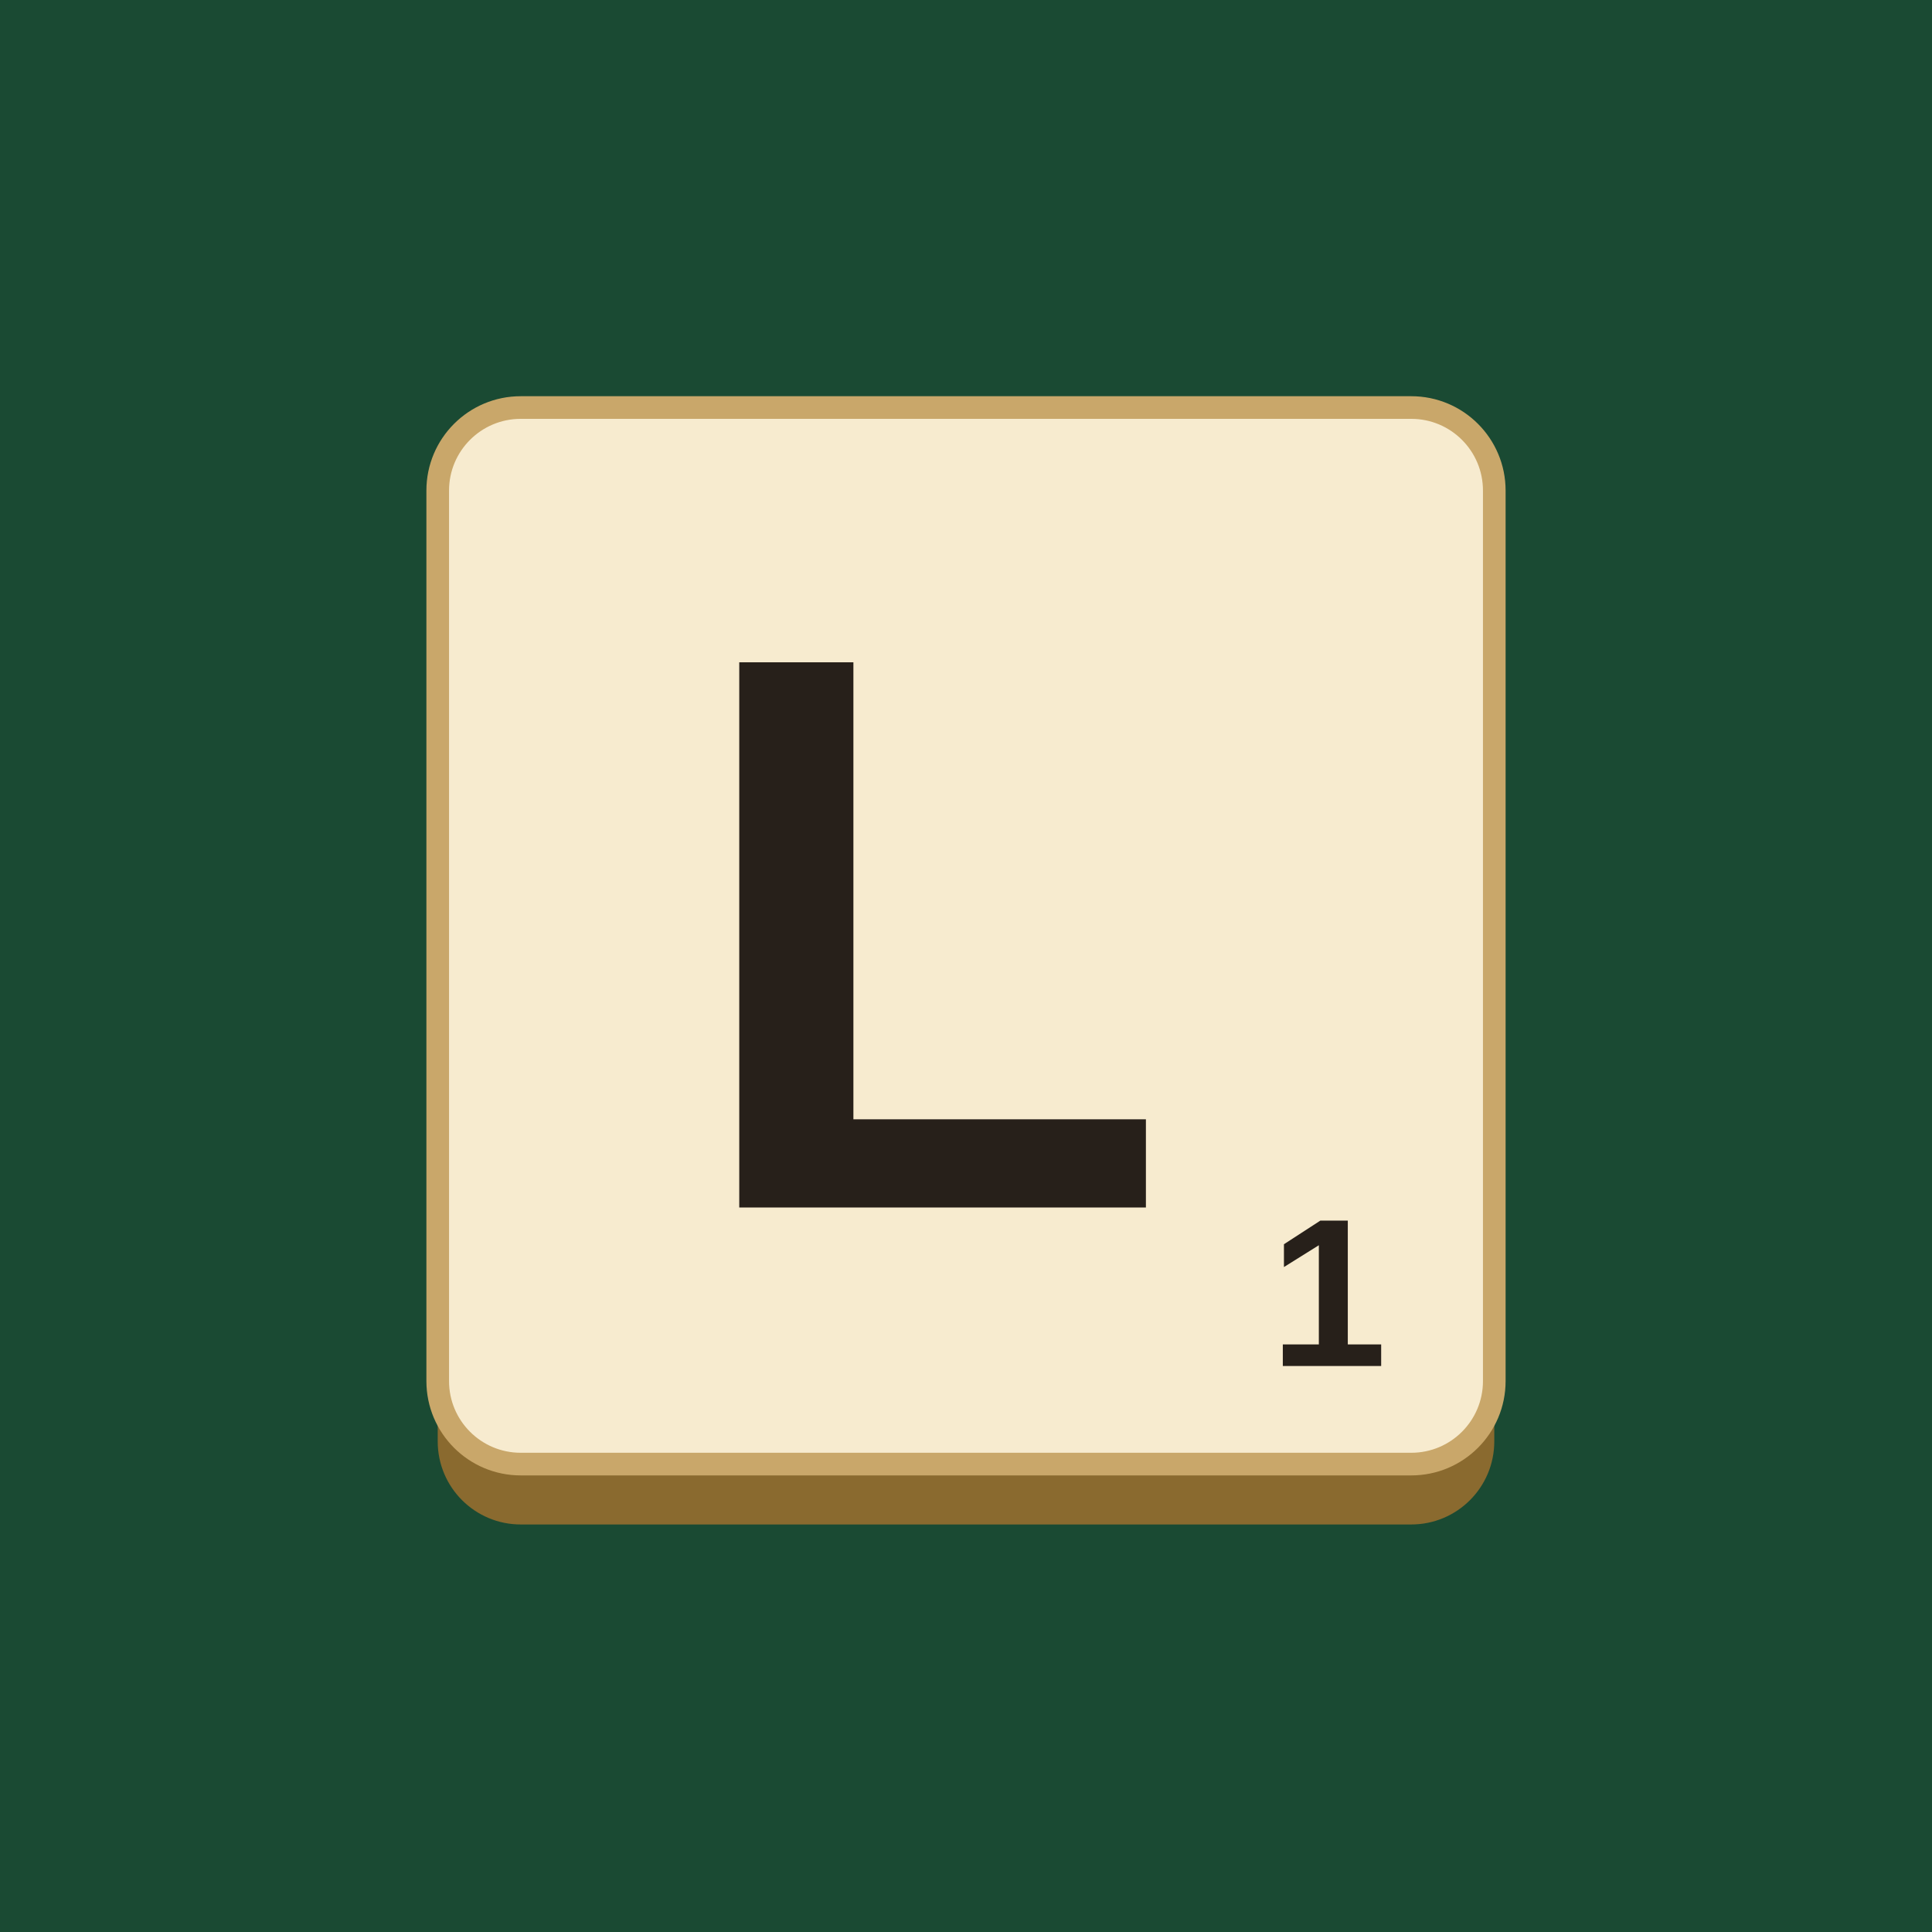
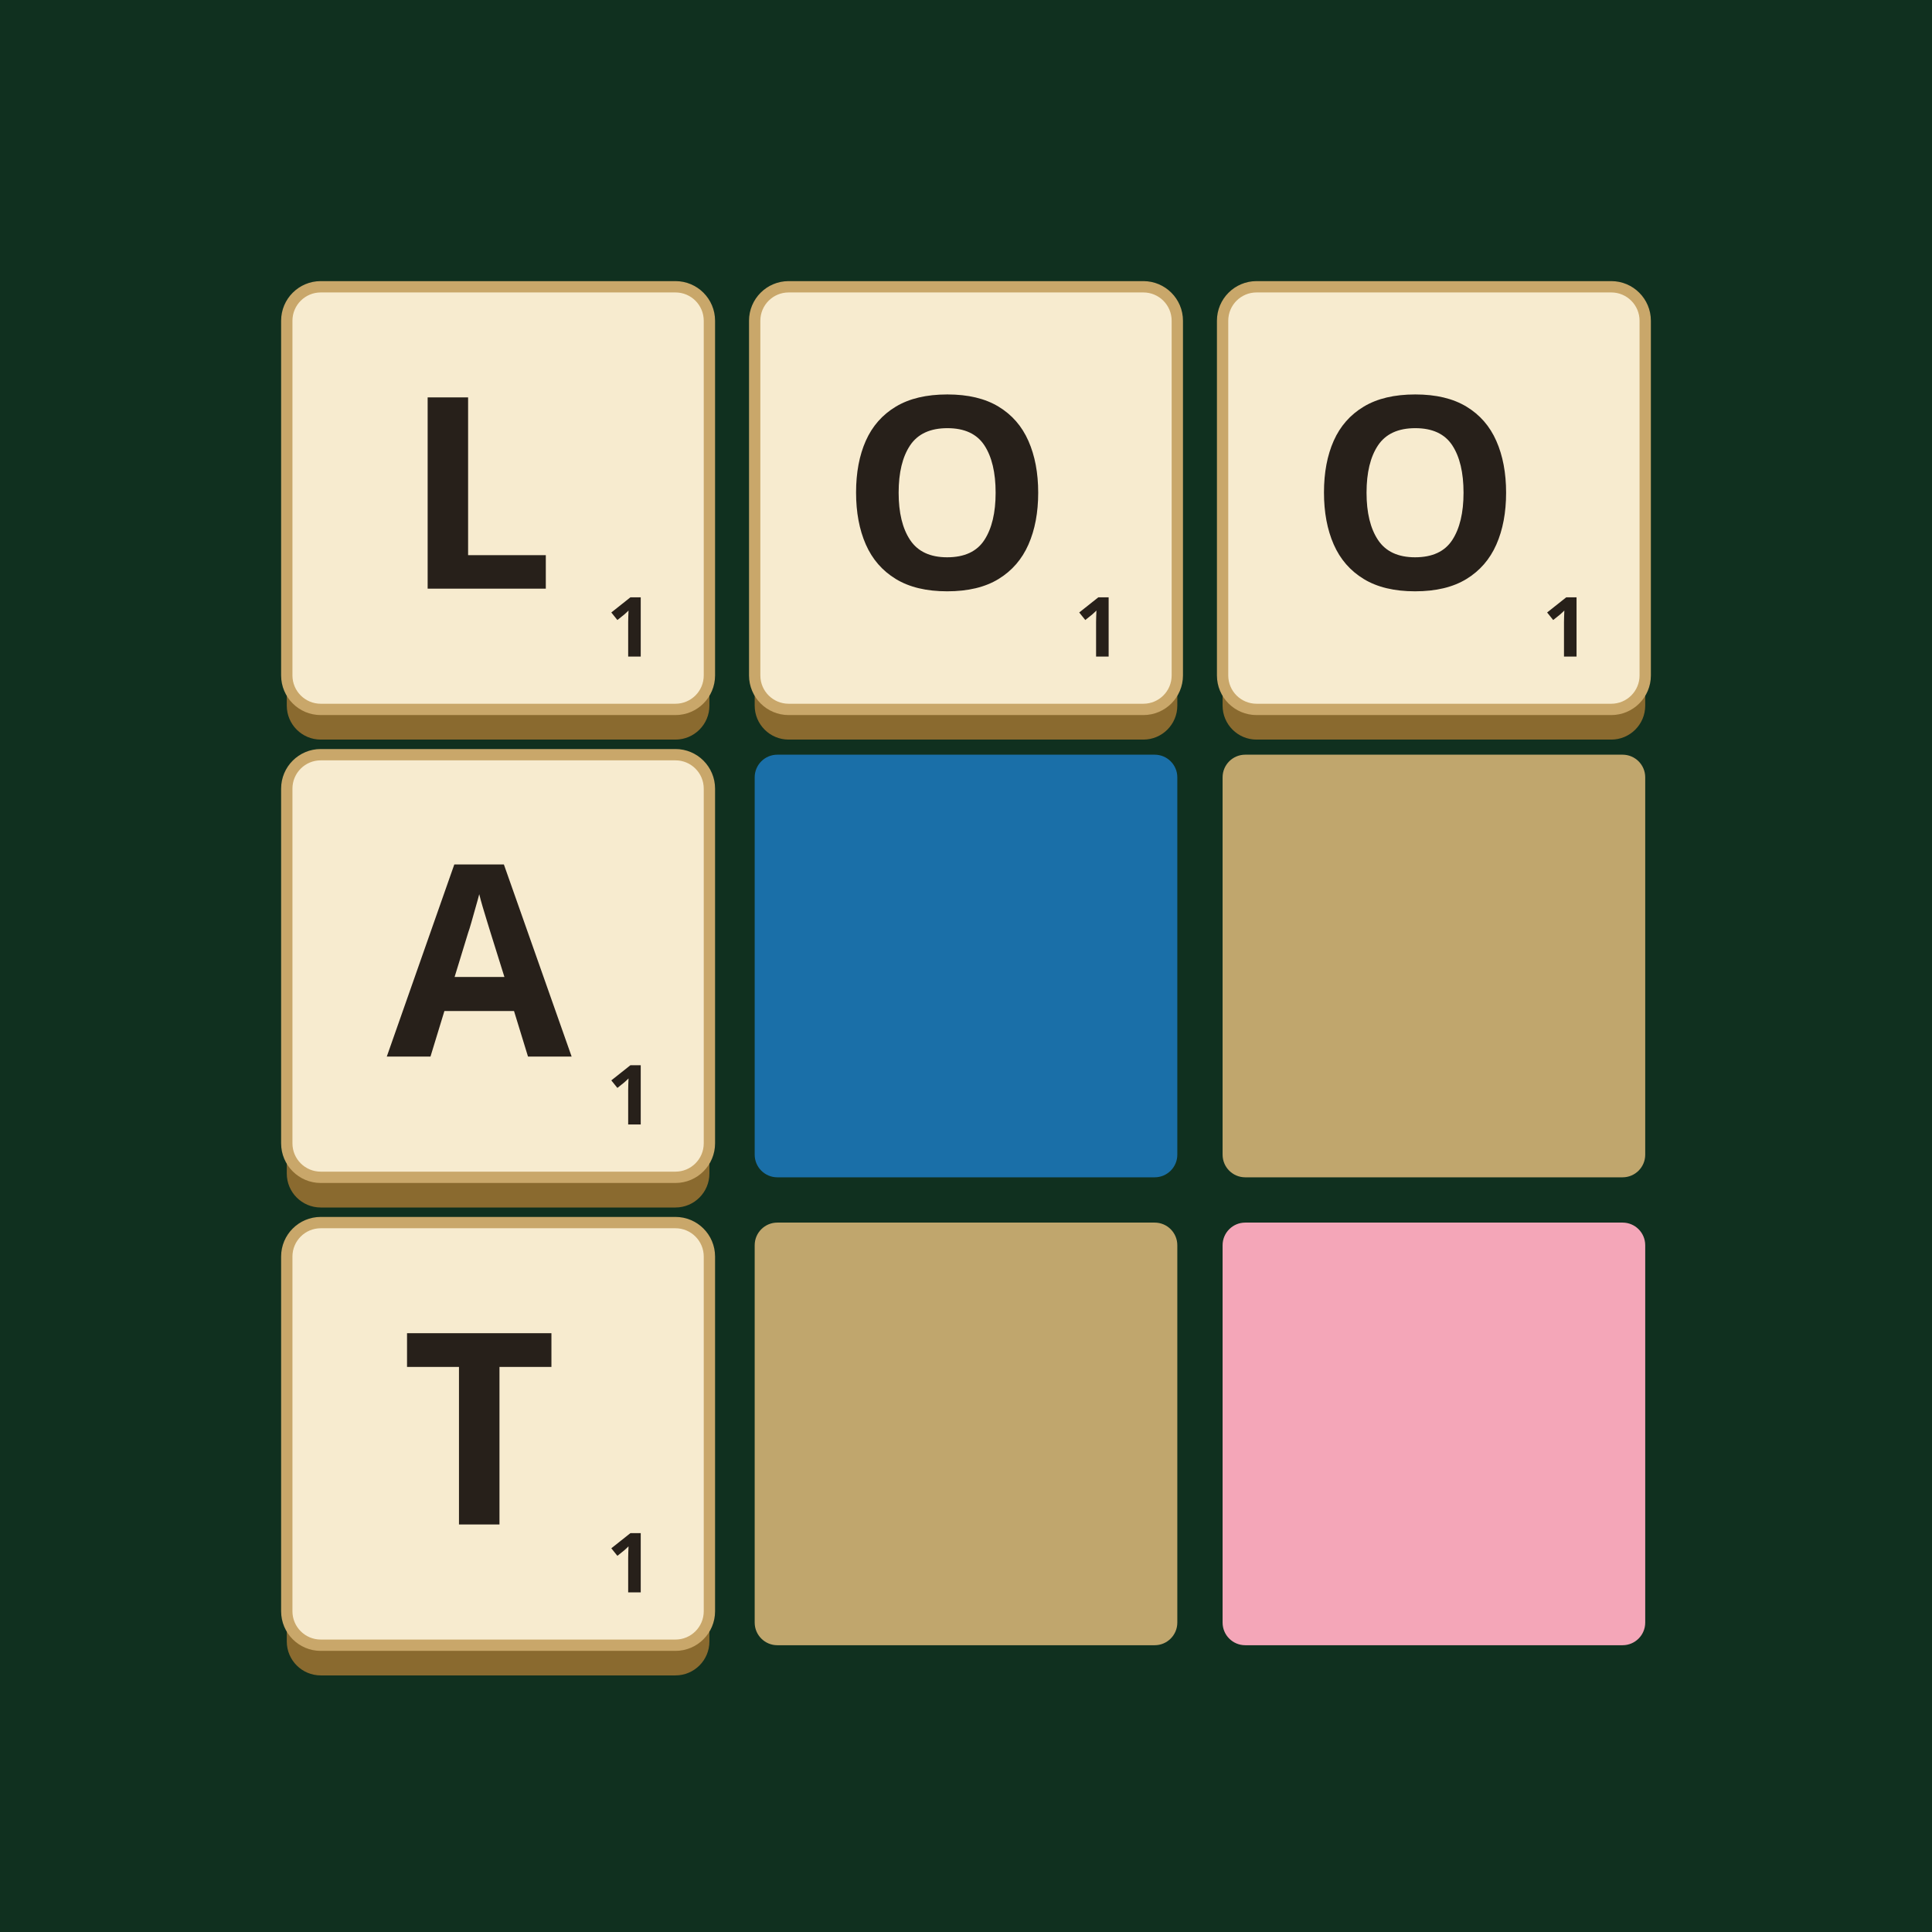
<svg xmlns="http://www.w3.org/2000/svg" viewBox="0 0 512 512">
-   <rect width="512" height="512" fill="#1a4a33" />
-   <rect x="116" y="124" width="280" height="280" rx="22" fill="#8a6a2f" />
-   <rect x="116" y="108" width="280" height="280" rx="22" fill="#f7ebcf" stroke="#c9a76a" stroke-width="6" />
-   <text x="246" y="320" text-anchor="middle" font-family="Archivo, Arial, sans-serif" font-weight="700" font-size="210" fill="#27201a">L</text>
-   <text x="352" y="362" text-anchor="middle" font-family="Archivo, Arial, sans-serif" font-weight="700" font-size="56" fill="#27201a">1</text>
+   <rect width="512" height="512" fill="#10301f" />
+   <rect x="76" y="76" width="112" height="112" rx="6" fill="#ead9a6" />
+   <rect x="200" y="76" width="112" height="112" rx="6" fill="#c0a66d" />
+   <rect x="324" y="76" width="112" height="112" rx="6" fill="#ead9a6" />
+   <rect x="76" y="200" width="112" height="112" rx="6" fill="#c0a66d" />
+   <rect x="200" y="200" width="112" height="112" rx="6" fill="#1a6fa8" />
+   <rect x="324" y="200" width="112" height="112" rx="6" fill="#c0a66d" />
+   <rect x="76" y="324" width="112" height="112" rx="6" fill="#ead9a6" />
+   <rect x="200" y="324" width="112" height="112" rx="6" fill="#c0a66d" />
+   <rect x="324" y="324" width="112" height="112" rx="6" fill="#f4a6b8" />
+   <rect x="76" y="84" width="112" height="112" rx="9" fill="#8a6a2f" />
+   <rect x="76" y="76" width="112" height="112" rx="9" fill="#f7ebcf" stroke="#c9a76a" stroke-width="3" />
+   <text x="127" y="156" text-anchor="middle" font-family="Archivo" font-weight="700" font-size="71" fill="#27201a">L</text>
+   <text x="167" y="174" text-anchor="middle" font-family="Archivo" font-weight="700" font-size="22" fill="#27201a">1</text>
+   <rect x="200" y="84" width="112" height="112" rx="9" fill="#8a6a2f" />
+   <rect x="200" y="76" width="112" height="112" rx="9" fill="#f7ebcf" stroke="#c9a76a" stroke-width="3" />
+   <text x="251" y="156" text-anchor="middle" font-family="Archivo" font-weight="700" font-size="71" fill="#27201a">O</text>
+   <text x="291" y="174" text-anchor="middle" font-family="Archivo" font-weight="700" font-size="22" fill="#27201a">1</text>
+   <rect x="324" y="84" width="112" height="112" rx="9" fill="#8a6a2f" />
+   <rect x="324" y="76" width="112" height="112" rx="9" fill="#f7ebcf" stroke="#c9a76a" stroke-width="3" />
+   <text x="375" y="156" text-anchor="middle" font-family="Archivo" font-weight="700" font-size="71" fill="#27201a">O</text>
+   <text x="415" y="174" text-anchor="middle" font-family="Archivo" font-weight="700" font-size="22" fill="#27201a">1</text>
+   <rect x="76" y="208" width="112" height="112" rx="9" fill="#8a6a2f" />
+   <rect x="76" y="200" width="112" height="112" rx="9" fill="#f7ebcf" stroke="#c9a76a" stroke-width="3" />
+   <text x="127" y="280" text-anchor="middle" font-family="Archivo" font-weight="700" font-size="71" fill="#27201a">A</text>
+   <text x="167" y="298" text-anchor="middle" font-family="Archivo" font-weight="700" font-size="22" fill="#27201a">1</text>
+   <rect x="76" y="332" width="112" height="112" rx="9" fill="#8a6a2f" />
+   <rect x="76" y="324" width="112" height="112" rx="9" fill="#f7ebcf" stroke="#c9a76a" stroke-width="3" />
+   <text x="127" y="404" text-anchor="middle" font-family="Archivo" font-weight="700" font-size="71" fill="#27201a">T</text>
+   <text x="167" y="422" text-anchor="middle" font-family="Archivo" font-weight="700" font-size="22" fill="#27201a">1</text>
</svg>
